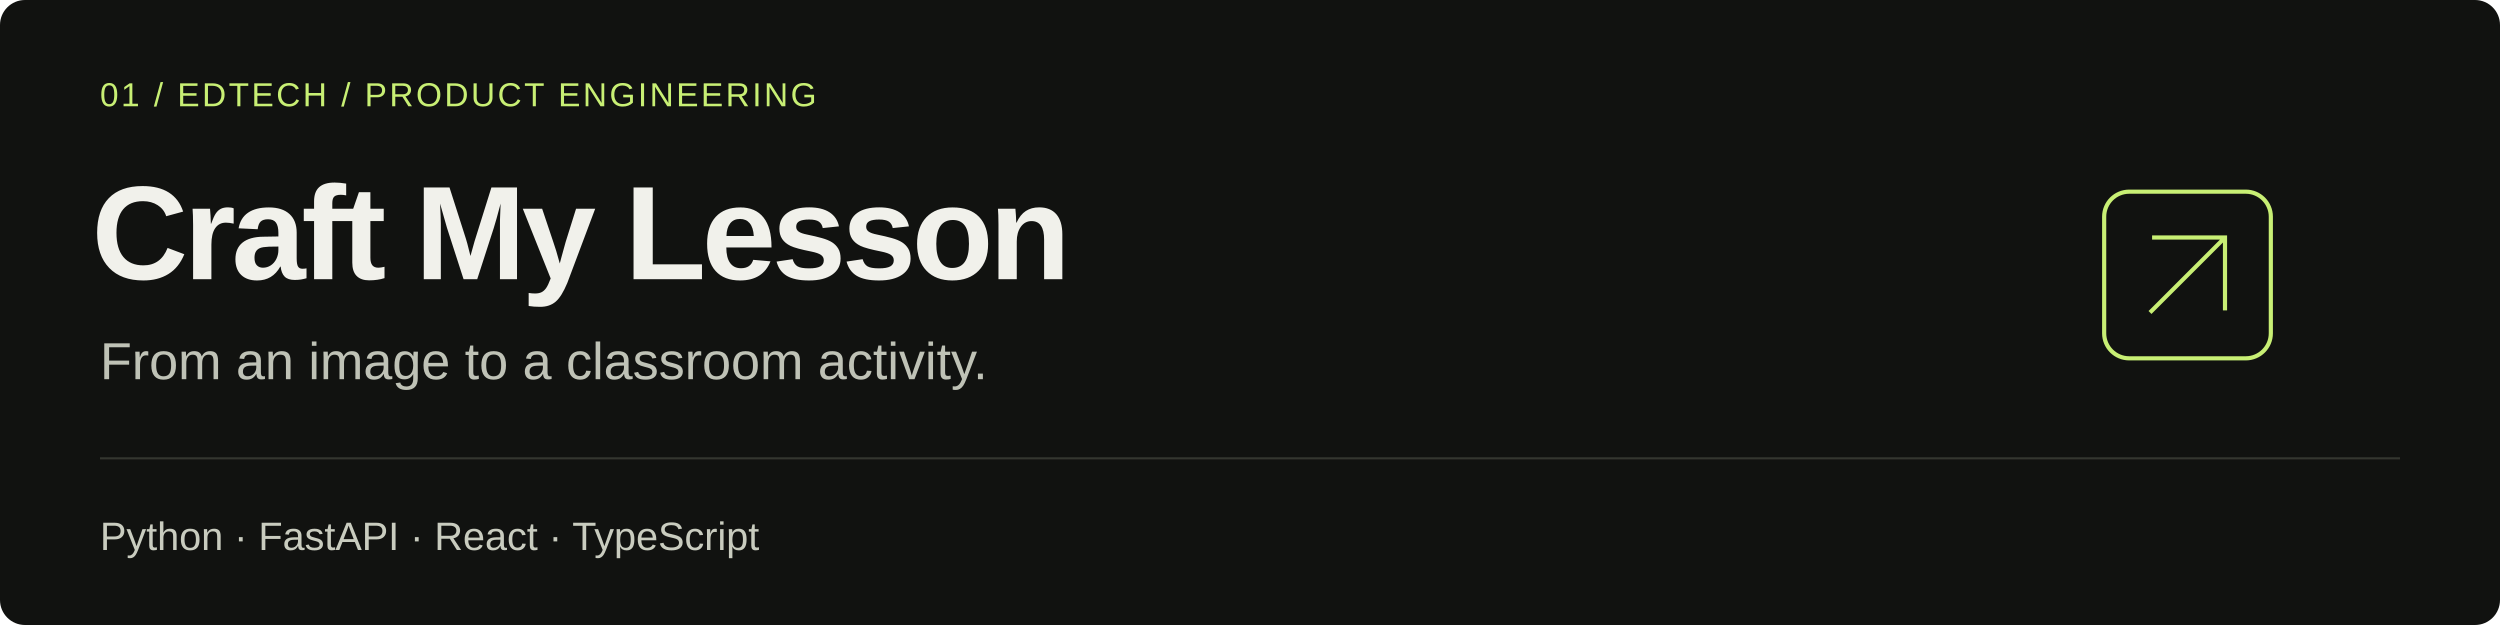
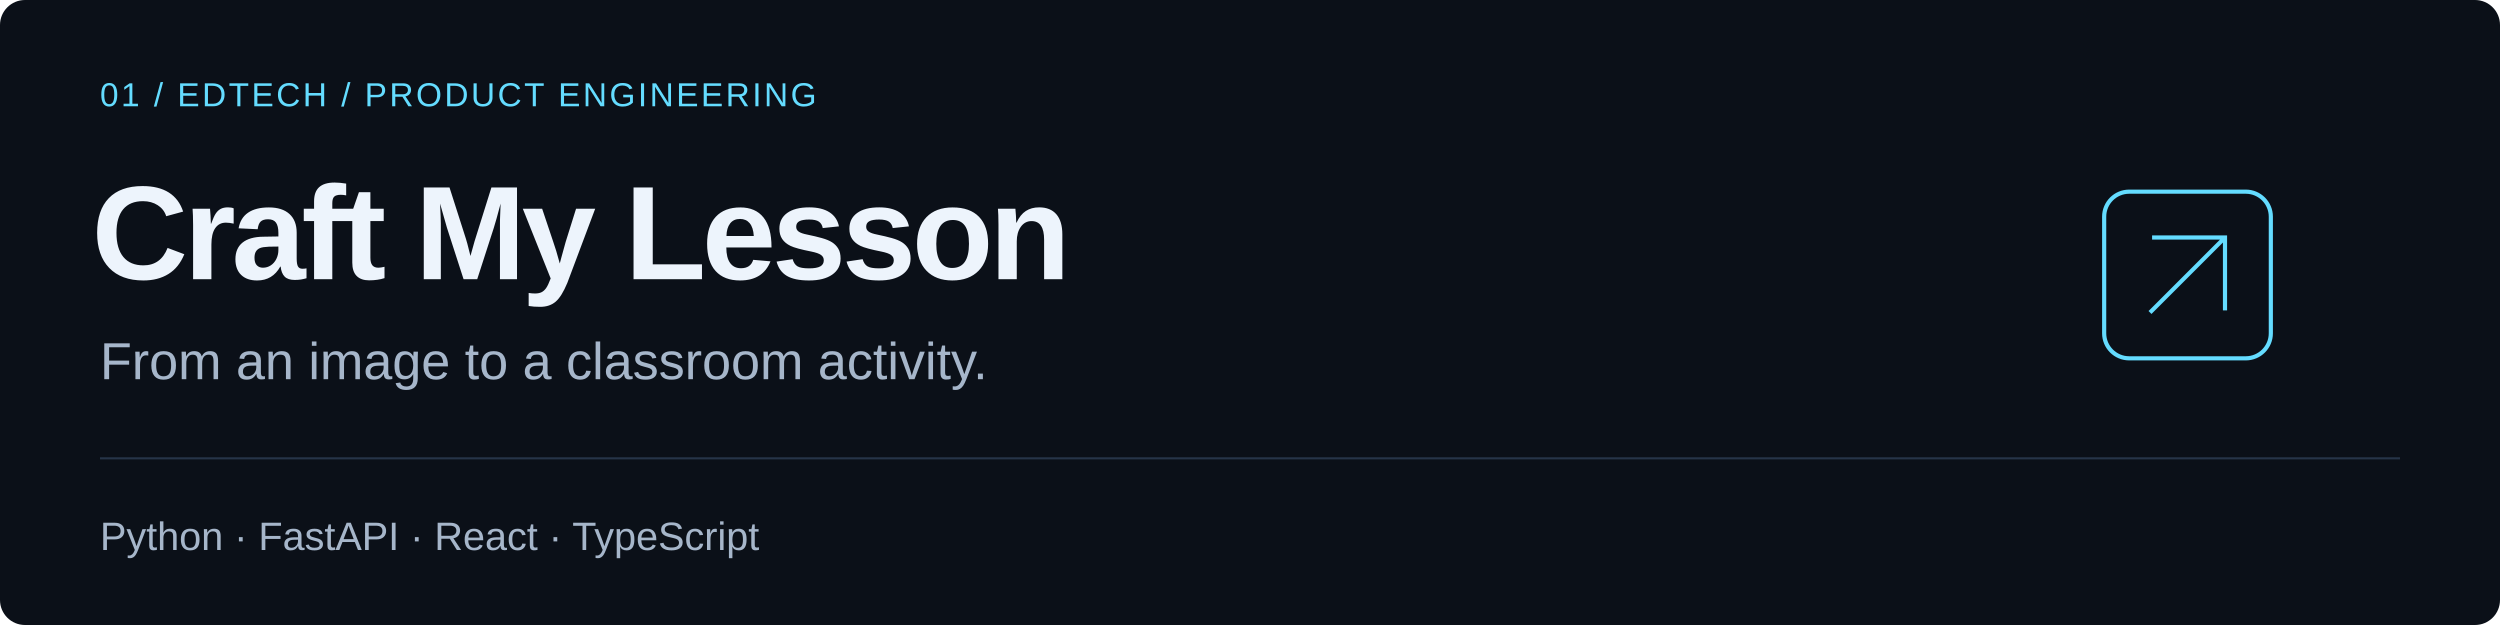
<svg xmlns="http://www.w3.org/2000/svg" width="1200" height="300" viewBox="0 0 1200 300" role="img" aria-label="Craft My Lesson — From an image to a classroom activity.">
-   <rect width="1200" height="300" rx="12" fill="#111210" />
-   <path d="M48 220H1152" stroke="#34362f" />
-   <text x="48" y="51" fill="#c8ef74" font-family="Arial,Helvetica,sans-serif" font-size="16" font-weight="400" letter-spacing="1.2">01 / EDTECH / PRODUCT ENGINEERING</text>
-   <text x="44" y="134" fill="#f1f1eb" font-family="Arial,Helvetica,sans-serif" font-size="64" font-weight="700" letter-spacing="-2">Craft My Lesson</text>
-   <text x="48" y="182" fill="#bfc2b6" font-family="Arial,Helvetica,sans-serif" font-size="25" font-weight="400">From an image to a classroom activity.</text>
-   <text x="48" y="264" fill="#c9ccbf" font-family="Arial,Helvetica,sans-serif" font-size="19" font-weight="400">Python · FastAPI · React · TypeScript</text>
-   <g transform="translate(1010 92)" stroke="#c8ef74" fill="none" stroke-width="2">
+   <rect width="1200" height="300" rx="12" fill="#0b1018" />
+   <path d="M48 220H1152" stroke="#263448" />
+   <text x="48" y="51" fill="#64dcff" font-family="Arial,Helvetica,sans-serif" font-size="16" font-weight="400" letter-spacing="1.2">01 / EDTECH / PRODUCT ENGINEERING</text>
+   <text x="44" y="134" fill="#edf4fc" font-family="Arial,Helvetica,sans-serif" font-size="64" font-weight="700" letter-spacing="-2">Craft My Lesson</text>
+   <text x="48" y="182" fill="#a6b6ca" font-family="Arial,Helvetica,sans-serif" font-size="25" font-weight="400">From an image to a classroom activity.</text>
+   <text x="48" y="264" fill="#a6b6ca" font-family="Arial,Helvetica,sans-serif" font-size="19" font-weight="400">Python · FastAPI · React · TypeScript</text>
+   <g transform="translate(1010 92)" stroke="#64dcff" fill="none" stroke-width="2">
    <rect x="0" y="0" width="80" height="80" rx="12" />
    <path d="M22 58L58 22M23 22H58V57" />
  </g>
</svg>
